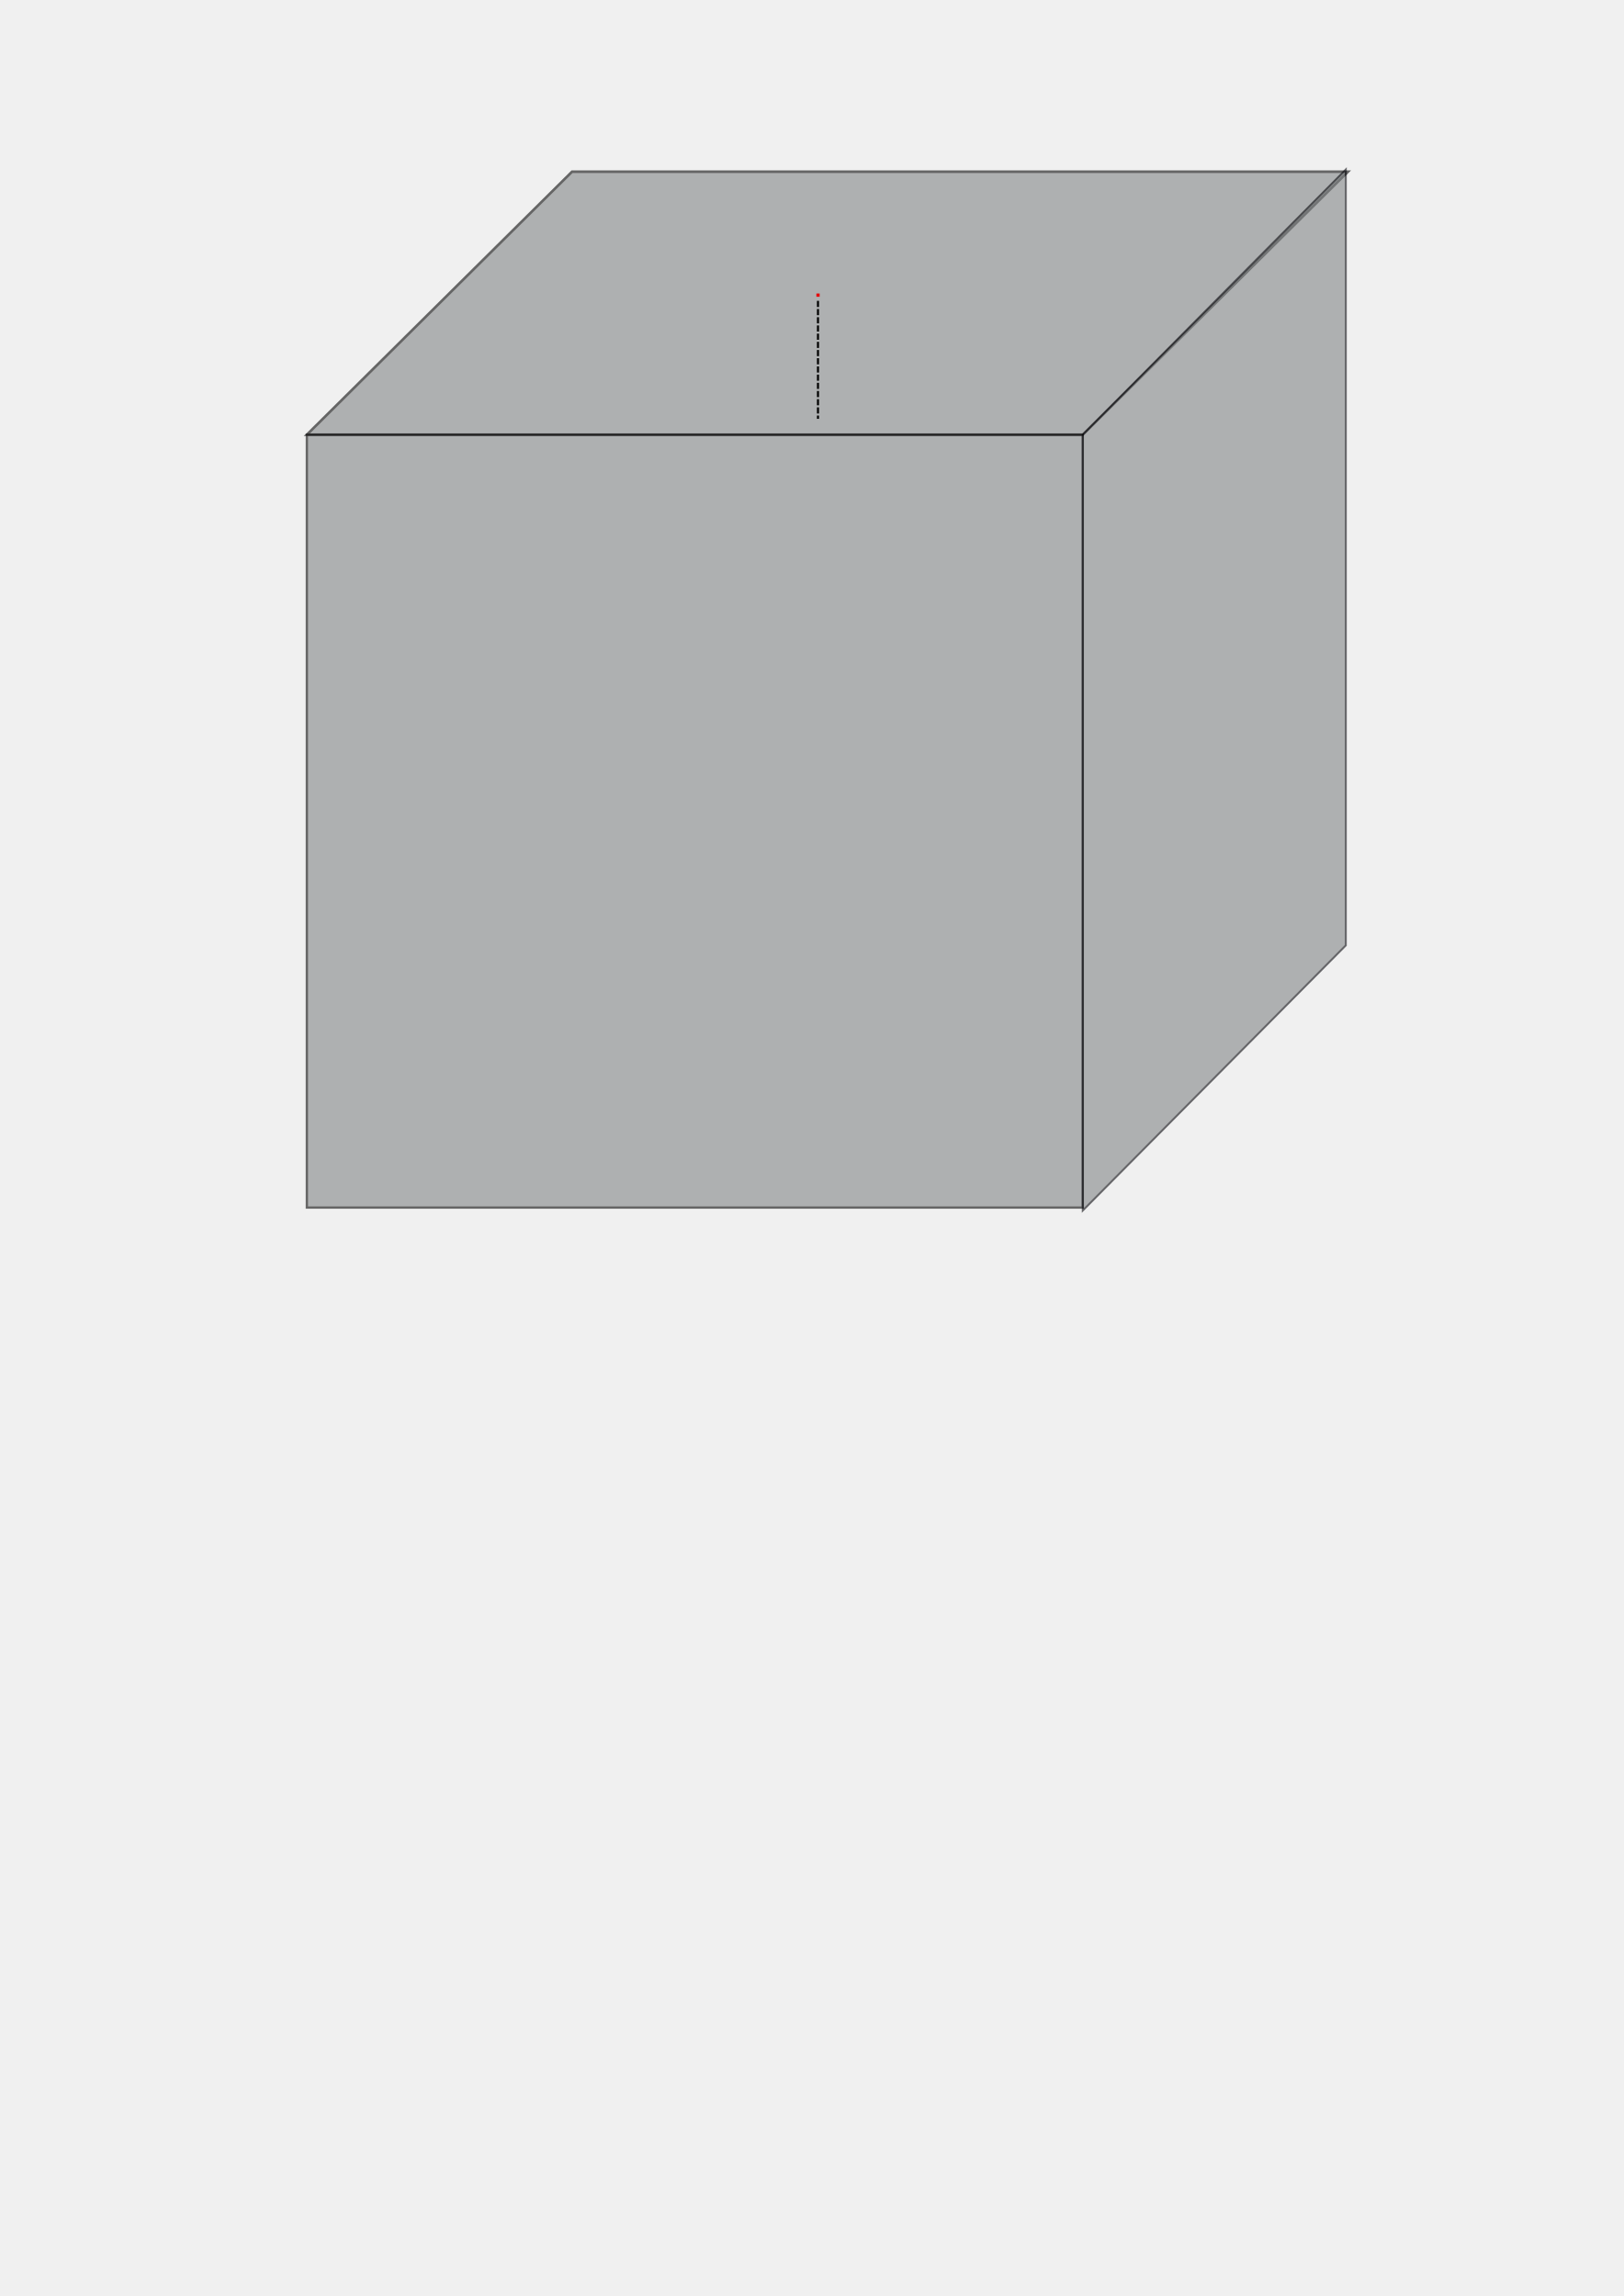
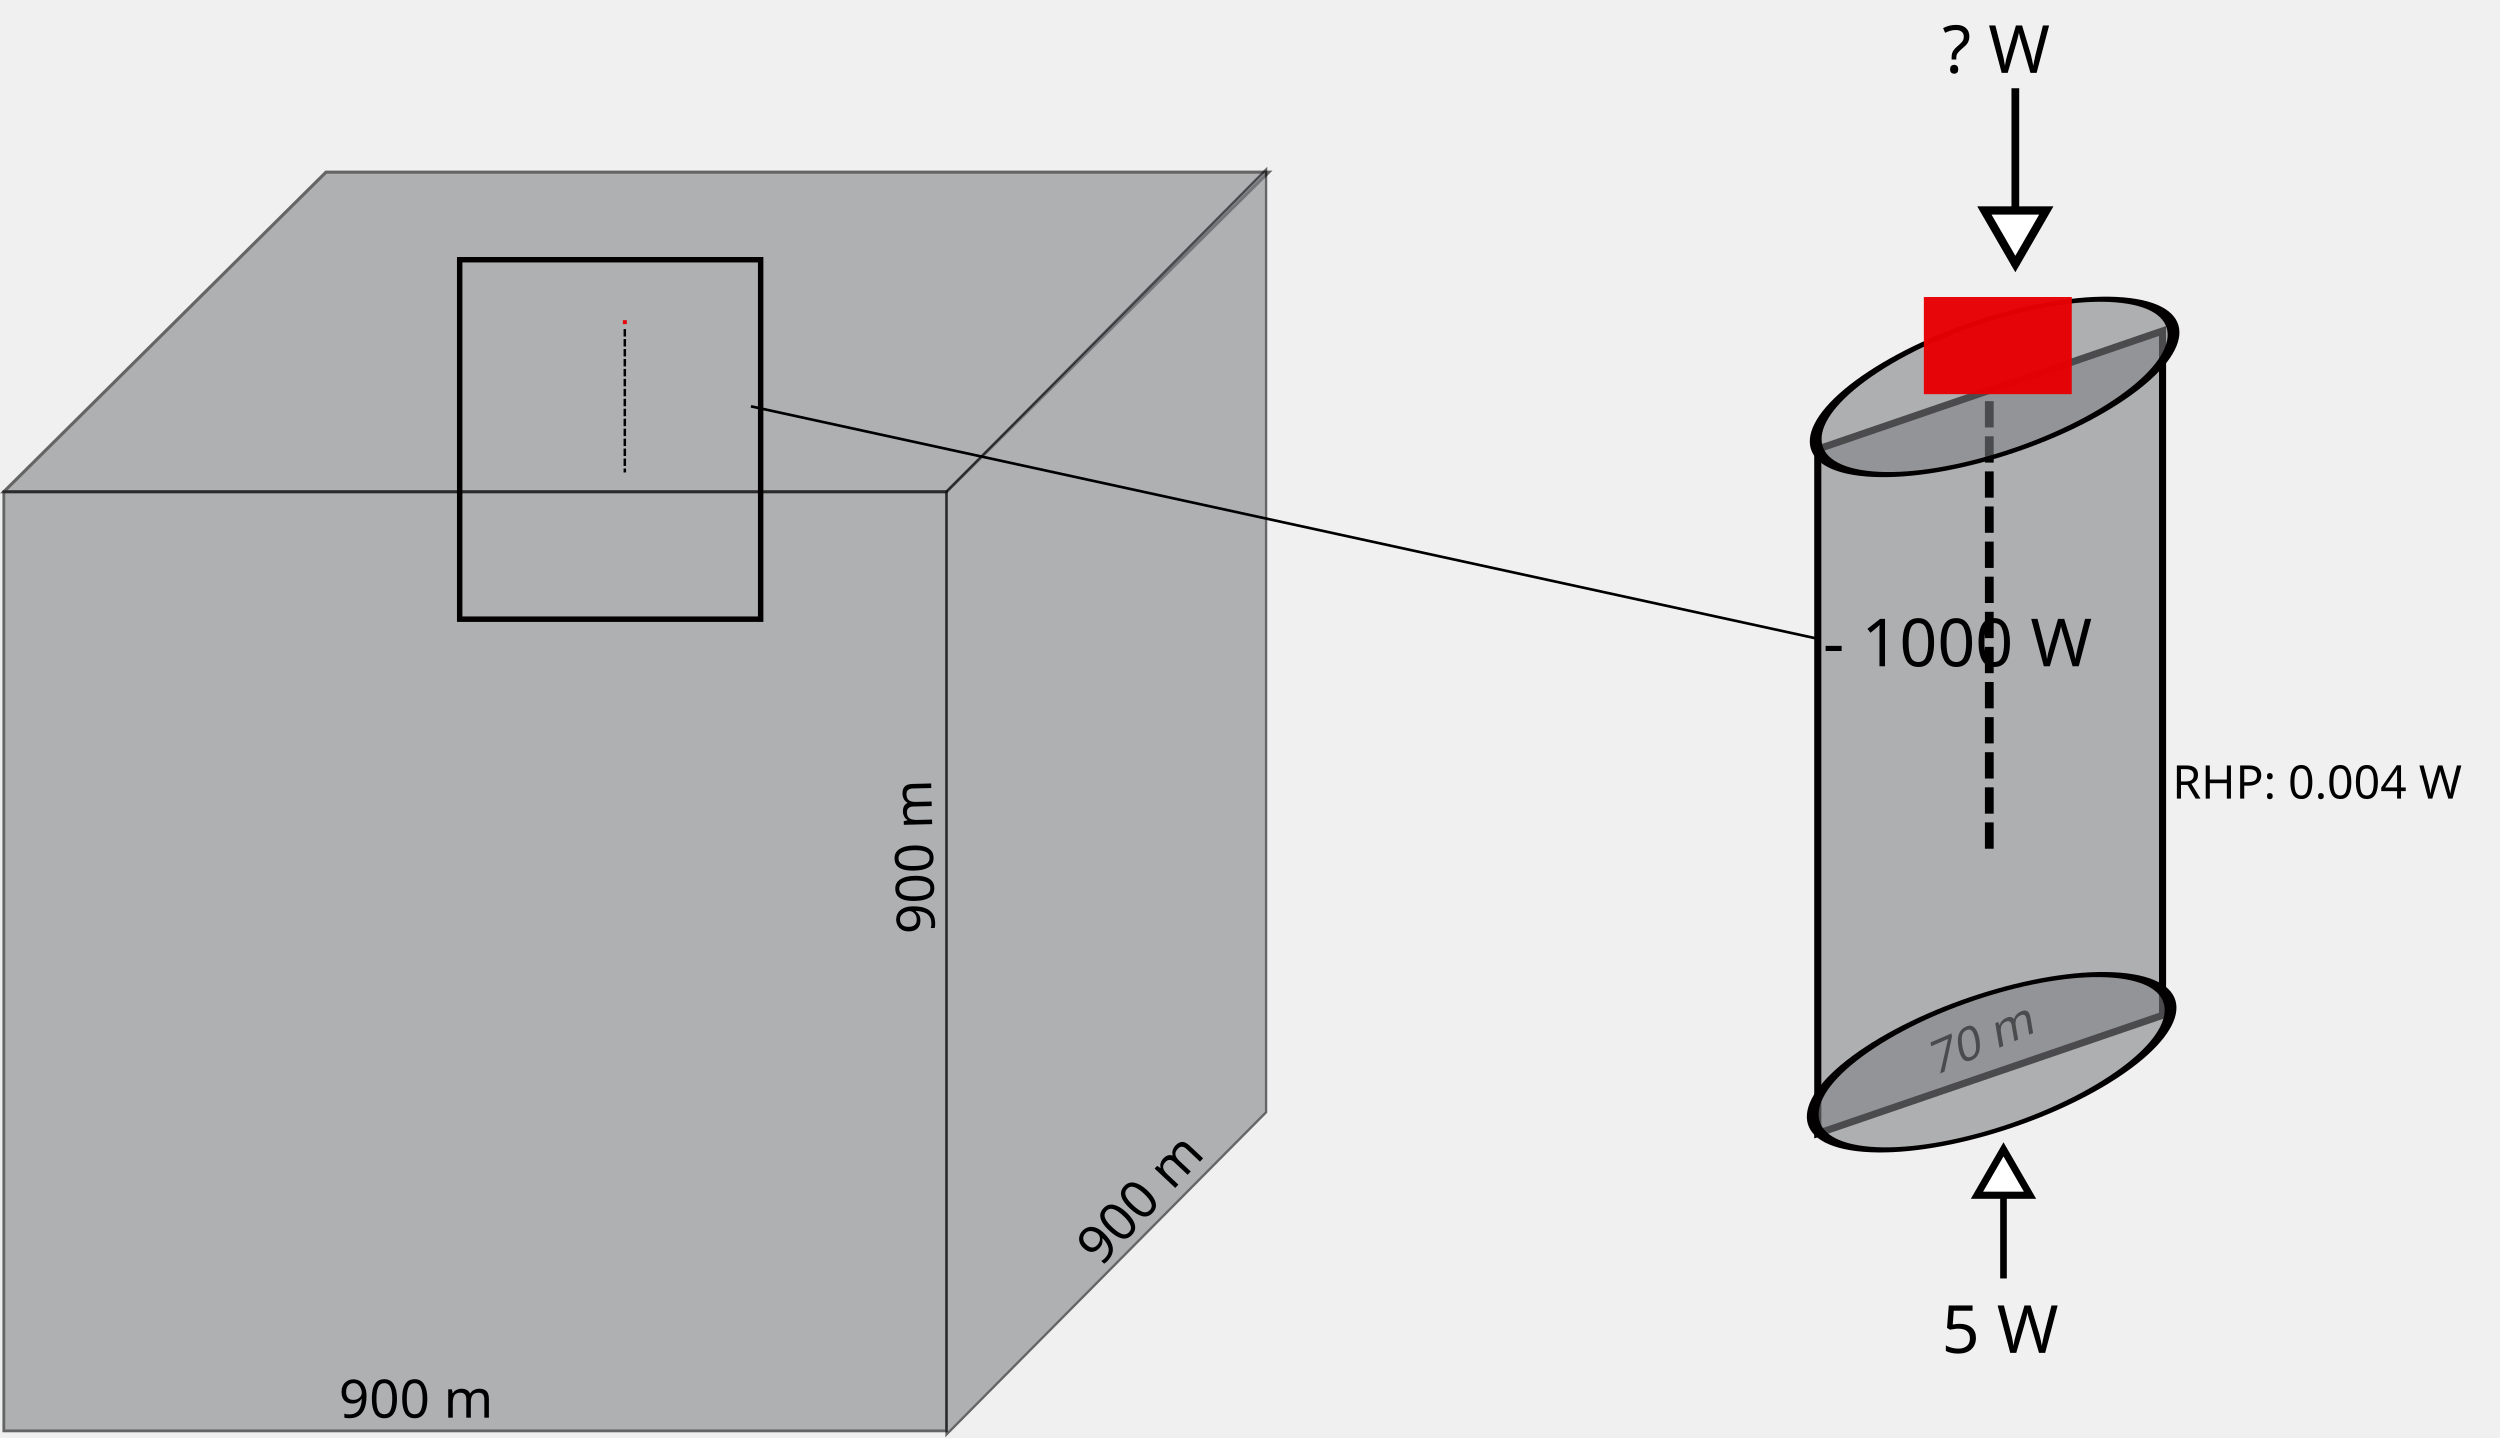
- <svg xmlns="http://www.w3.org/2000/svg" width="210mm" height="297mm" viewBox="0 0 210 297" version="1.1" id="svg8">
+ <svg xmlns="http://www.w3.org/2000/svg" width="266.134mm" height="153.004mm" viewBox="0 0 266.134 153.004" version="1.1" id="svg8">
  <defs id="defs2">
-     </defs>
-   <g id="layer1">
+     <marker orient="auto" refY="0" refX="0" id="EmptyTriangleOutL" style="overflow:visible">
+       <path id="path1192" d="M 5.77,0 -2.88,5 V -5 Z" style="fill:#ffffff;fill-rule:evenodd;stroke:#000000;stroke-width:1pt;stroke-opacity:1" transform="matrix(0.8,0,0,0.8,-4.8,0)" />
+     </marker>
+     <marker orient="auto" refY="0" refX="0" id="Tail" style="overflow:visible">
+       <g id="g1080" transform="scale(-1.2)" style="fill:#000000;fill-opacity:1;stroke:#000000;stroke-opacity:1">
+         <path id="path1068" d="M -3.805,-3.959 0.544,0" style="fill:#000000;fill-opacity:1;fill-rule:evenodd;stroke:#000000;stroke-width:0.8;stroke-linecap:round;stroke-opacity:1" />
+         <path id="path1070" d="M -1.287,-3.959 3.062,0" style="fill:#000000;fill-opacity:1;fill-rule:evenodd;stroke:#000000;stroke-width:0.8;stroke-linecap:round;stroke-opacity:1" />
+         <path id="path1072" d="M 1.305,-3.959 5.654,0" style="fill:#000000;fill-opacity:1;fill-rule:evenodd;stroke:#000000;stroke-width:0.8;stroke-linecap:round;stroke-opacity:1" />
+         <path id="path1074" d="M -3.805,4.178 0.544,0.22" style="fill:#000000;fill-opacity:1;fill-rule:evenodd;stroke:#000000;stroke-width:0.8;stroke-linecap:round;stroke-opacity:1" />
+         <path id="path1076" d="M -1.287,4.178 3.062,0.22" style="fill:#000000;fill-opacity:1;fill-rule:evenodd;stroke:#000000;stroke-width:0.8;stroke-linecap:round;stroke-opacity:1" />
+         <path id="path1078" d="M 1.305,4.178 5.654,0.22" style="fill:#000000;fill-opacity:1;fill-rule:evenodd;stroke:#000000;stroke-width:0.8;stroke-linecap:round;stroke-opacity:1" />
+       </g>
+     </marker>
+     <marker orient="auto" refY="0" refX="0" id="Arrow1Lend" style="overflow:visible">
+       <path id="path1035" d="M 0,0 5,-5 -12.5,0 5,5 Z" style="fill:#000000;fill-opacity:1;fill-rule:evenodd;stroke:#000000;stroke-width:1pt;stroke-opacity:1" transform="matrix(-0.8,0,0,-0.8,-10,0)" />
+     </marker>
+     <marker orient="auto" refY="0" refX="0" id="EmptyTriangleOutL-6" style="overflow:visible">
+       <path id="path1192-7" d="M 5.77,0 -2.88,5 V -5 Z" style="fill:#ffffff;fill-rule:evenodd;stroke:#000000;stroke-width:1pt;stroke-opacity:1" transform="matrix(0.8,0,0,0.8,-4.8,0)" />
+     </marker>
+     <pattern y="0" x="0" height="6" width="6" patternUnits="userSpaceOnUse" id="EMFhbasepattern" />
+   </defs>
+   <g id="layer1" transform="translate(-39.27998,-3.883259)">
    <rect style="opacity:0.582;fill:#7e8183;fill-opacity:1;stroke:#000000;stroke-width:0.3;stroke-miterlimit:4;stroke-dasharray:none;stroke-dashoffset:0;stroke-opacity:1" id="rect833" width="100.353" height="99.975" x="39.688" y="56.229" />
    <rect style="opacity:0.582;fill:#7e8183;fill-opacity:1;stroke:#000000;stroke-width:0.477;stroke-miterlimit:4;stroke-dasharray:none;stroke-dashoffset:0;stroke-opacity:1" id="rect835" width="100.353" height="48.305" x="96.375" y="31.54" transform="matrix(1,0,-0.7099698,0.7042321,0,0)" />
    <rect style="opacity:0.582;fill:#7e8183;fill-opacity:1;stroke:#000005;stroke-width:0.357;stroke-miterlimit:4;stroke-dasharray:none;stroke-dashoffset:0;stroke-opacity:1" id="rect835-2" width="100.353" height="48.305" x="-297.763" y="-247.16" transform="matrix(0,-1,-0.7042321,0.7099698,0,0)" />
    <rect style="opacity:1;fill:none;fill-opacity:1;stroke:#e60005;stroke-width:0.236;stroke-miterlimit:4;stroke-dasharray:none;stroke-dashoffset:0;stroke-opacity:0.972" id="rect867" width="0.184" height="0.184" x="105.706" y="38.085" />
    <path style="fill:none;stroke:#000000;stroke-width:0.265;stroke-linecap:butt;stroke-linejoin:miter;stroke-miterlimit:4;stroke-dasharray:0.795, 0.265;stroke-dashoffset:0;stroke-opacity:1" d="m 105.793,38.916 1e-5,15.261" id="path869" />
+     <text xml:space="preserve" style="font-style:normal;font-weight:normal;font-size:10.583px;line-height:1.25;font-family:sans-serif;letter-spacing:0px;word-spacing:0px;fill:#000000;fill-opacity:1;stroke:none;stroke-width:0.265" x="270.531" y="88.899" id="text820">
+       <tspan x="270.531" y="88.899" style="font-style:normal;font-variant:normal;font-weight:normal;font-stretch:normal;font-size:4.939px;font-family:sans-serif;-inkscape-font-specification:'sans-serif, Normal';font-variant-ligatures:normal;font-variant-caps:normal;font-variant-numeric:normal;font-feature-settings:normal;text-align:start;writing-mode:lr-tb;text-anchor:start;stroke-width:0.265" id="tspan822">RHP: 0.004 W</tspan>
+     </text>
+     <text xml:space="preserve" style="font-style:normal;font-weight:normal;font-size:10.583px;line-height:1.25;font-family:sans-serif;letter-spacing:0px;word-spacing:0px;fill:#000000;fill-opacity:1;stroke:none;stroke-width:0.265" x="75.358" y="154.798" id="text826">
+       <tspan id="tspan824" x="75.358" y="154.798" style="font-style:normal;font-variant:normal;font-weight:normal;font-stretch:normal;font-size:5.644px;font-family:sans-serif;-inkscape-font-specification:'sans-serif, Normal';font-variant-ligatures:normal;font-variant-caps:normal;font-variant-numeric:normal;font-feature-settings:normal;text-align:start;writing-mode:lr-tb;text-anchor:start;stroke-width:0.265">900 m</tspan>
+     </text>
+     <text xml:space="preserve" style="font-style:normal;font-weight:normal;font-size:10.583px;line-height:1.25;font-family:sans-serif;letter-spacing:0px;word-spacing:0px;fill:#000000;fill-opacity:1;stroke:none;stroke-width:0.265" x="5.887" y="209.064" id="text826-4" transform="rotate(-46.79803)">
+       <tspan id="tspan824-2" x="5.887" y="209.064" style="font-style:normal;font-variant:normal;font-weight:normal;font-stretch:normal;font-size:5.644px;font-family:sans-serif;-inkscape-font-specification:'sans-serif, Normal';font-variant-ligatures:normal;font-variant-caps:normal;font-variant-numeric:normal;font-feature-settings:normal;text-align:start;writing-mode:lr-tb;text-anchor:start;stroke-width:0.265">900 m</tspan>
+     </text>
+     <text xml:space="preserve" style="font-style:normal;font-weight:normal;font-size:10.583px;line-height:1.25;font-family:sans-serif;letter-spacing:0px;word-spacing:0px;fill:#000000;fill-opacity:1;stroke:none;stroke-width:0.265" x="-106.625" y="136.22" id="text826-1" transform="rotate(-91.40767)">
+       <tspan id="tspan824-8" x="-106.625" y="136.22" style="font-style:normal;font-variant:normal;font-weight:normal;font-stretch:normal;font-size:5.644px;font-family:sans-serif;-inkscape-font-specification:'sans-serif, Normal';font-variant-ligatures:normal;font-variant-caps:normal;font-variant-numeric:normal;font-feature-settings:normal;text-align:start;writing-mode:lr-tb;text-anchor:start;stroke-width:0.265">900 m</tspan>
+     </text>
+     <rect style="opacity:1;fill:none;fill-opacity:1;stroke:#020000;stroke-width:0.58;stroke-miterlimit:4;stroke-dasharray:none;stroke-dashoffset:0;stroke-opacity:1" id="rect856" width="32.04" height="38.266" x="88.214" y="31.532" />
+     <path style="fill:none;stroke:#000000;stroke-width:0.284px;stroke-linecap:butt;stroke-linejoin:miter;stroke-opacity:1" d="M 119.22,47.139 232.691,71.86" id="path858" />
+     <rect style="opacity:1;fill:#7f8084;fill-opacity:0.584;stroke:#020000;stroke-width:0.798;stroke-miterlimit:4;stroke-dasharray:none;stroke-dashoffset:0;stroke-opacity:1" id="rect892" width="38.8" height="72.849" x="246.087" y="131.499" transform="matrix(0.9459592,-0.3242857,0,1,0,0)" />
+     <path style="fill:none;stroke:#000000;stroke-width:0.934;stroke-linecap:butt;stroke-linejoin:miter;stroke-miterlimit:4;stroke-dasharray:2.803, 0.934;stroke-dashoffset:0;stroke-opacity:1" d="m 251.048,46.588 4e-5,47.737" id="path869-0" />
+     <text xml:space="preserve" style="font-style:normal;font-weight:normal;font-size:10.583px;line-height:1.25;font-family:sans-serif;letter-spacing:0px;word-spacing:0px;fill:#000000;fill-opacity:1;stroke:none;stroke-width:0.265" x="233.345" y="74.81" id="text820-4">
+       <tspan x="233.345" y="74.81" style="font-style:normal;font-variant:normal;font-weight:normal;font-stretch:normal;font-size:7.056px;font-family:sans-serif;-inkscape-font-specification:'sans-serif, Normal';font-variant-ligatures:normal;font-variant-caps:normal;font-variant-numeric:normal;font-feature-settings:normal;text-align:start;writing-mode:lr-tb;text-anchor:start;stroke-width:0.265" id="tspan822-5">- 1000 W</tspan>
+     </text>
+     <text xml:space="preserve" style="font-style:normal;font-weight:normal;font-size:10.583px;line-height:1.25;font-family:sans-serif;letter-spacing:0px;word-spacing:0px;fill:#000000;fill-opacity:1;stroke:none;stroke-width:0.265" x="245.984" y="147.902" id="text820-4-8">
+       <tspan x="245.984" y="147.902" style="font-style:normal;font-variant:normal;font-weight:normal;font-stretch:normal;font-size:7.056px;font-family:sans-serif;-inkscape-font-specification:'sans-serif, Normal';font-variant-ligatures:normal;font-variant-caps:normal;font-variant-numeric:normal;font-feature-settings:normal;text-align:start;writing-mode:lr-tb;text-anchor:start;stroke-width:0.265" id="tspan822-5-1">5 W</tspan>
+     </text>
+     <text xml:space="preserve" style="font-style:normal;font-weight:normal;font-size:10.583px;line-height:1.25;font-family:sans-serif;letter-spacing:0px;word-spacing:0px;fill:#000000;fill-opacity:1;stroke:none;stroke-width:0.265" x="221.553" y="212.478" id="text950" transform="matrix(0.9440502,-0.4106063,0.1695493,0.9855217,0,0)">
+       <tspan id="tspan948" x="221.553" y="212.478" style="font-style:normal;font-variant:normal;font-weight:normal;font-stretch:normal;font-size:4.939px;font-family:sans-serif;-inkscape-font-specification:'sans-serif, Normal';font-variant-ligatures:normal;font-variant-caps:normal;font-variant-numeric:normal;font-feature-settings:normal;text-align:start;writing-mode:lr-tb;text-anchor:start;stroke-width:0.265">70 m</tspan>
+     </text>
+     <ellipse style="opacity:1;fill:#7f8084;fill-opacity:0.584;stroke:#020000;stroke-width:0.966;stroke-miterlimit:4;stroke-dasharray:none;stroke-dashoffset:0;stroke-opacity:1" id="path957" cx="-22.12" cy="272.082" rx="16.722" ry="13.05" transform="matrix(0.8350915,-0.5501111,0.9926609,0.1209314,0,0)" />
+     <rect style="opacity:1;fill:none;fill-opacity:1;stroke:#e60005;stroke-width:6.976;stroke-miterlimit:4;stroke-dasharray:none;stroke-dashoffset:0;stroke-opacity:0.972" id="rect867-0" width="8.772" height="3.365" x="247.568" y="38.989" />
+     <ellipse style="opacity:1;fill:#7f8084;fill-opacity:0.584;stroke:#020000;stroke-width:0.966;stroke-miterlimit:4;stroke-dasharray:none;stroke-dashoffset:0;stroke-opacity:1" id="path957-3" cx="-132.465" cy="364.594" rx="16.722" ry="13.05" transform="matrix(0.8350915,-0.5501111,0.9926609,0.1209314,0,0)" />
+     <path style="fill:none;stroke:#000000;stroke-width:0.706;stroke-linecap:butt;stroke-linejoin:miter;stroke-miterlimit:4;stroke-dasharray:none;stroke-opacity:1;marker-end:url(#EmptyTriangleOutL)" d="M 252.559,139.979 V 126.105" id="path1030" />
+     <path style="fill:none;stroke:#000000;stroke-width:0.824;stroke-linecap:butt;stroke-linejoin:miter;stroke-miterlimit:4;stroke-dasharray:none;stroke-opacity:1;marker-end:url(#EmptyTriangleOutL-6)" d="M 253.82,13.277 V 32.141" id="path1030-1" />
+     <text xml:space="preserve" style="font-style:normal;font-weight:normal;font-size:10.583px;line-height:1.25;font-family:sans-serif;letter-spacing:0px;word-spacing:0px;fill:#000000;fill-opacity:1;stroke:none;stroke-width:0.265" x="246.051" y="11.639" id="text820-4-8-8">
+       <tspan x="246.051" y="11.639" style="font-style:normal;font-variant:normal;font-weight:normal;font-stretch:normal;font-size:7.056px;font-family:sans-serif;-inkscape-font-specification:'sans-serif, Normal';font-variant-ligatures:normal;font-variant-caps:normal;font-variant-numeric:normal;font-feature-settings:normal;text-align:start;writing-mode:lr-tb;text-anchor:start;stroke-width:0.265" id="tspan822-5-1-5">? W</tspan>
+     </text>
  </g>
</svg>
